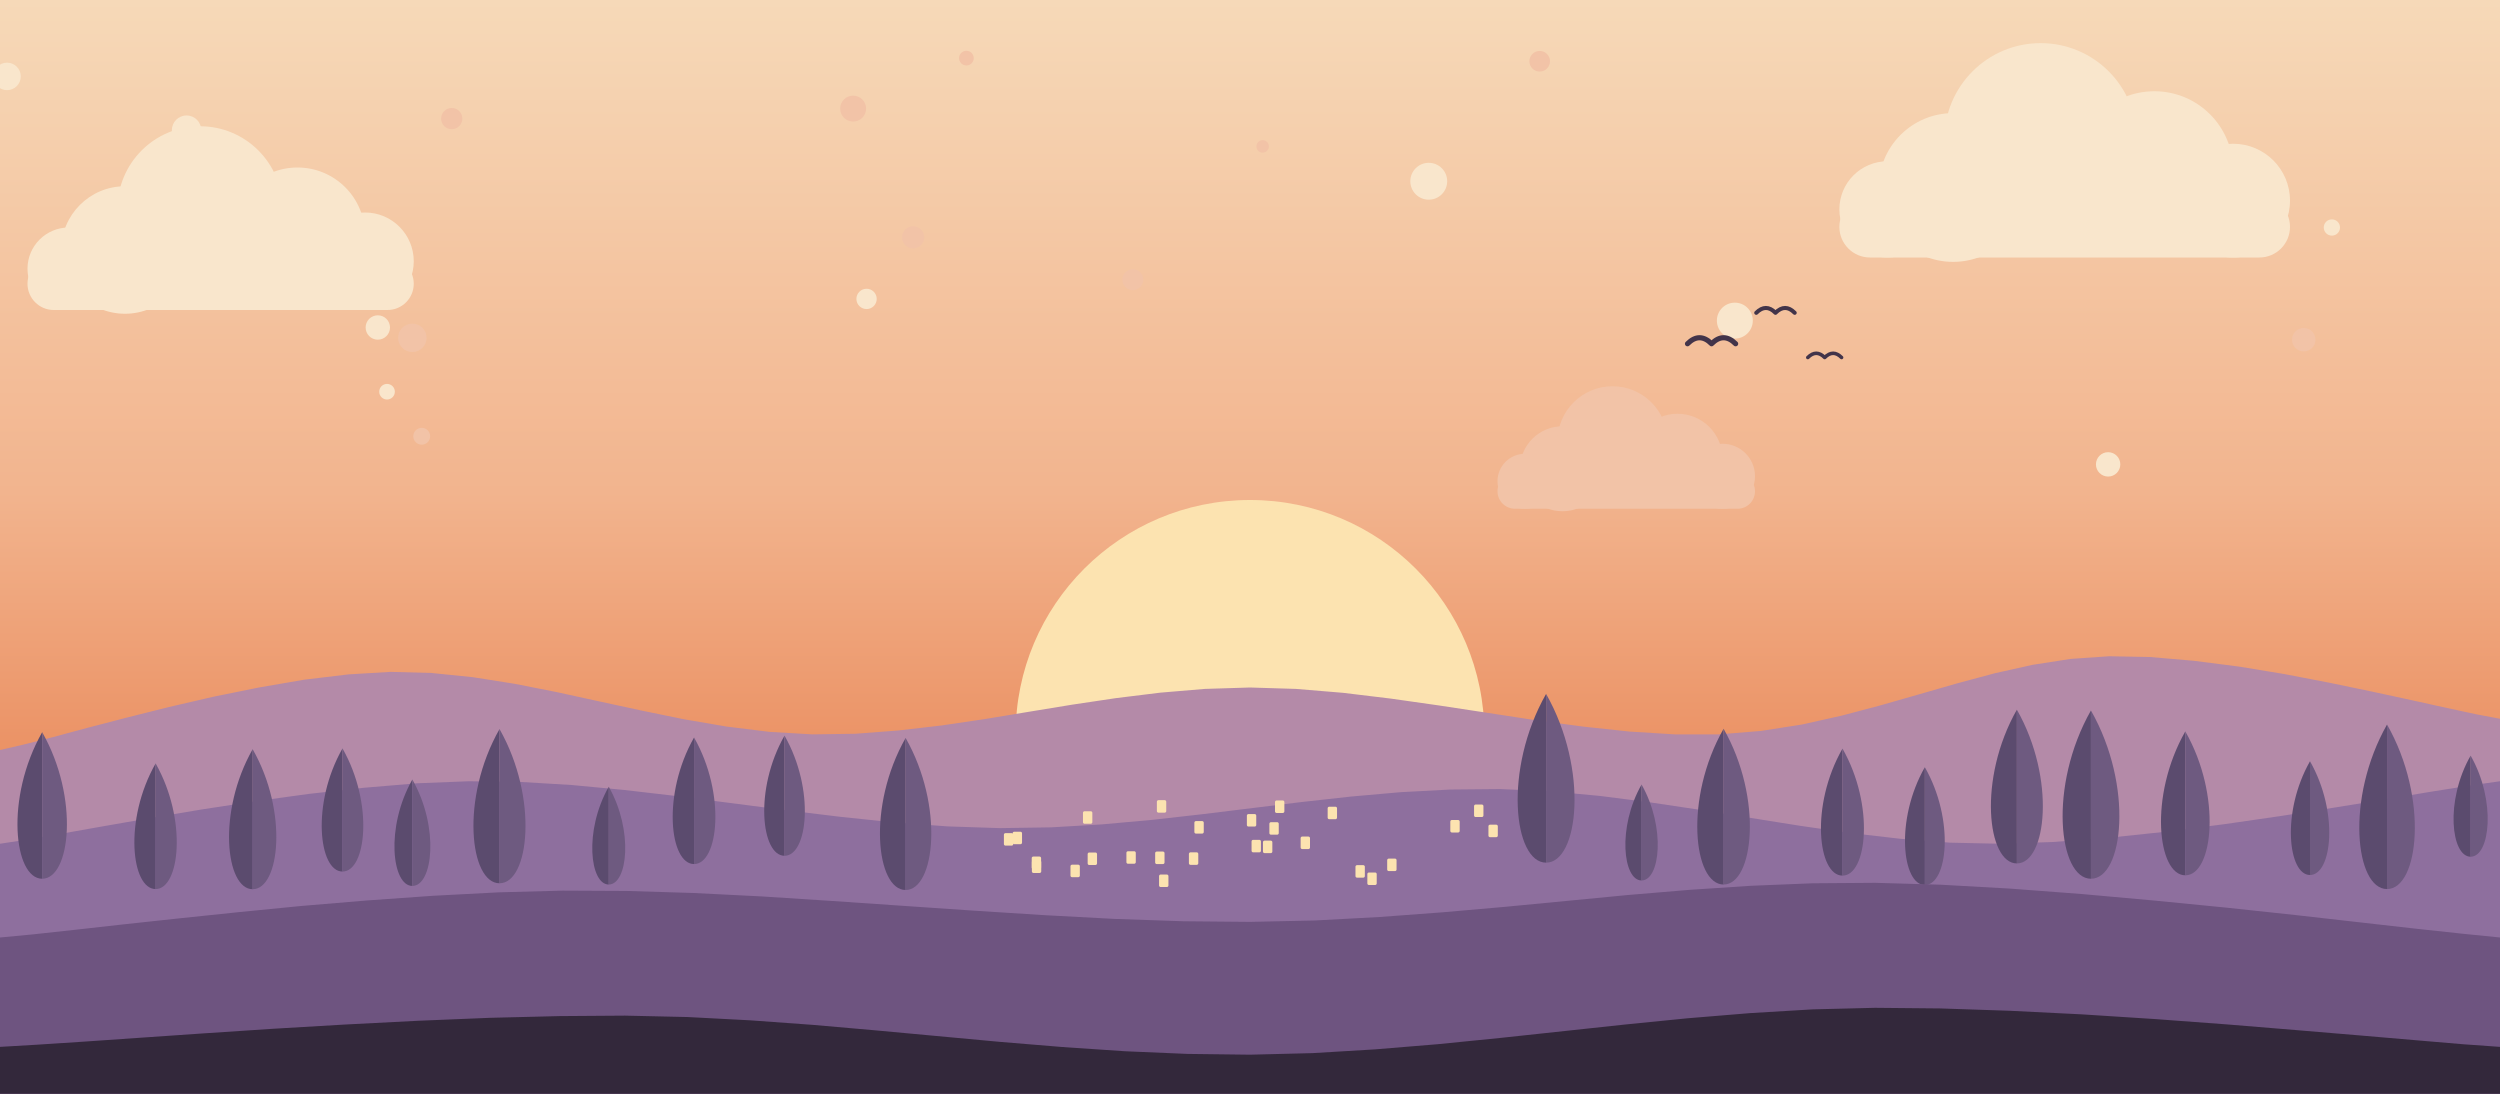
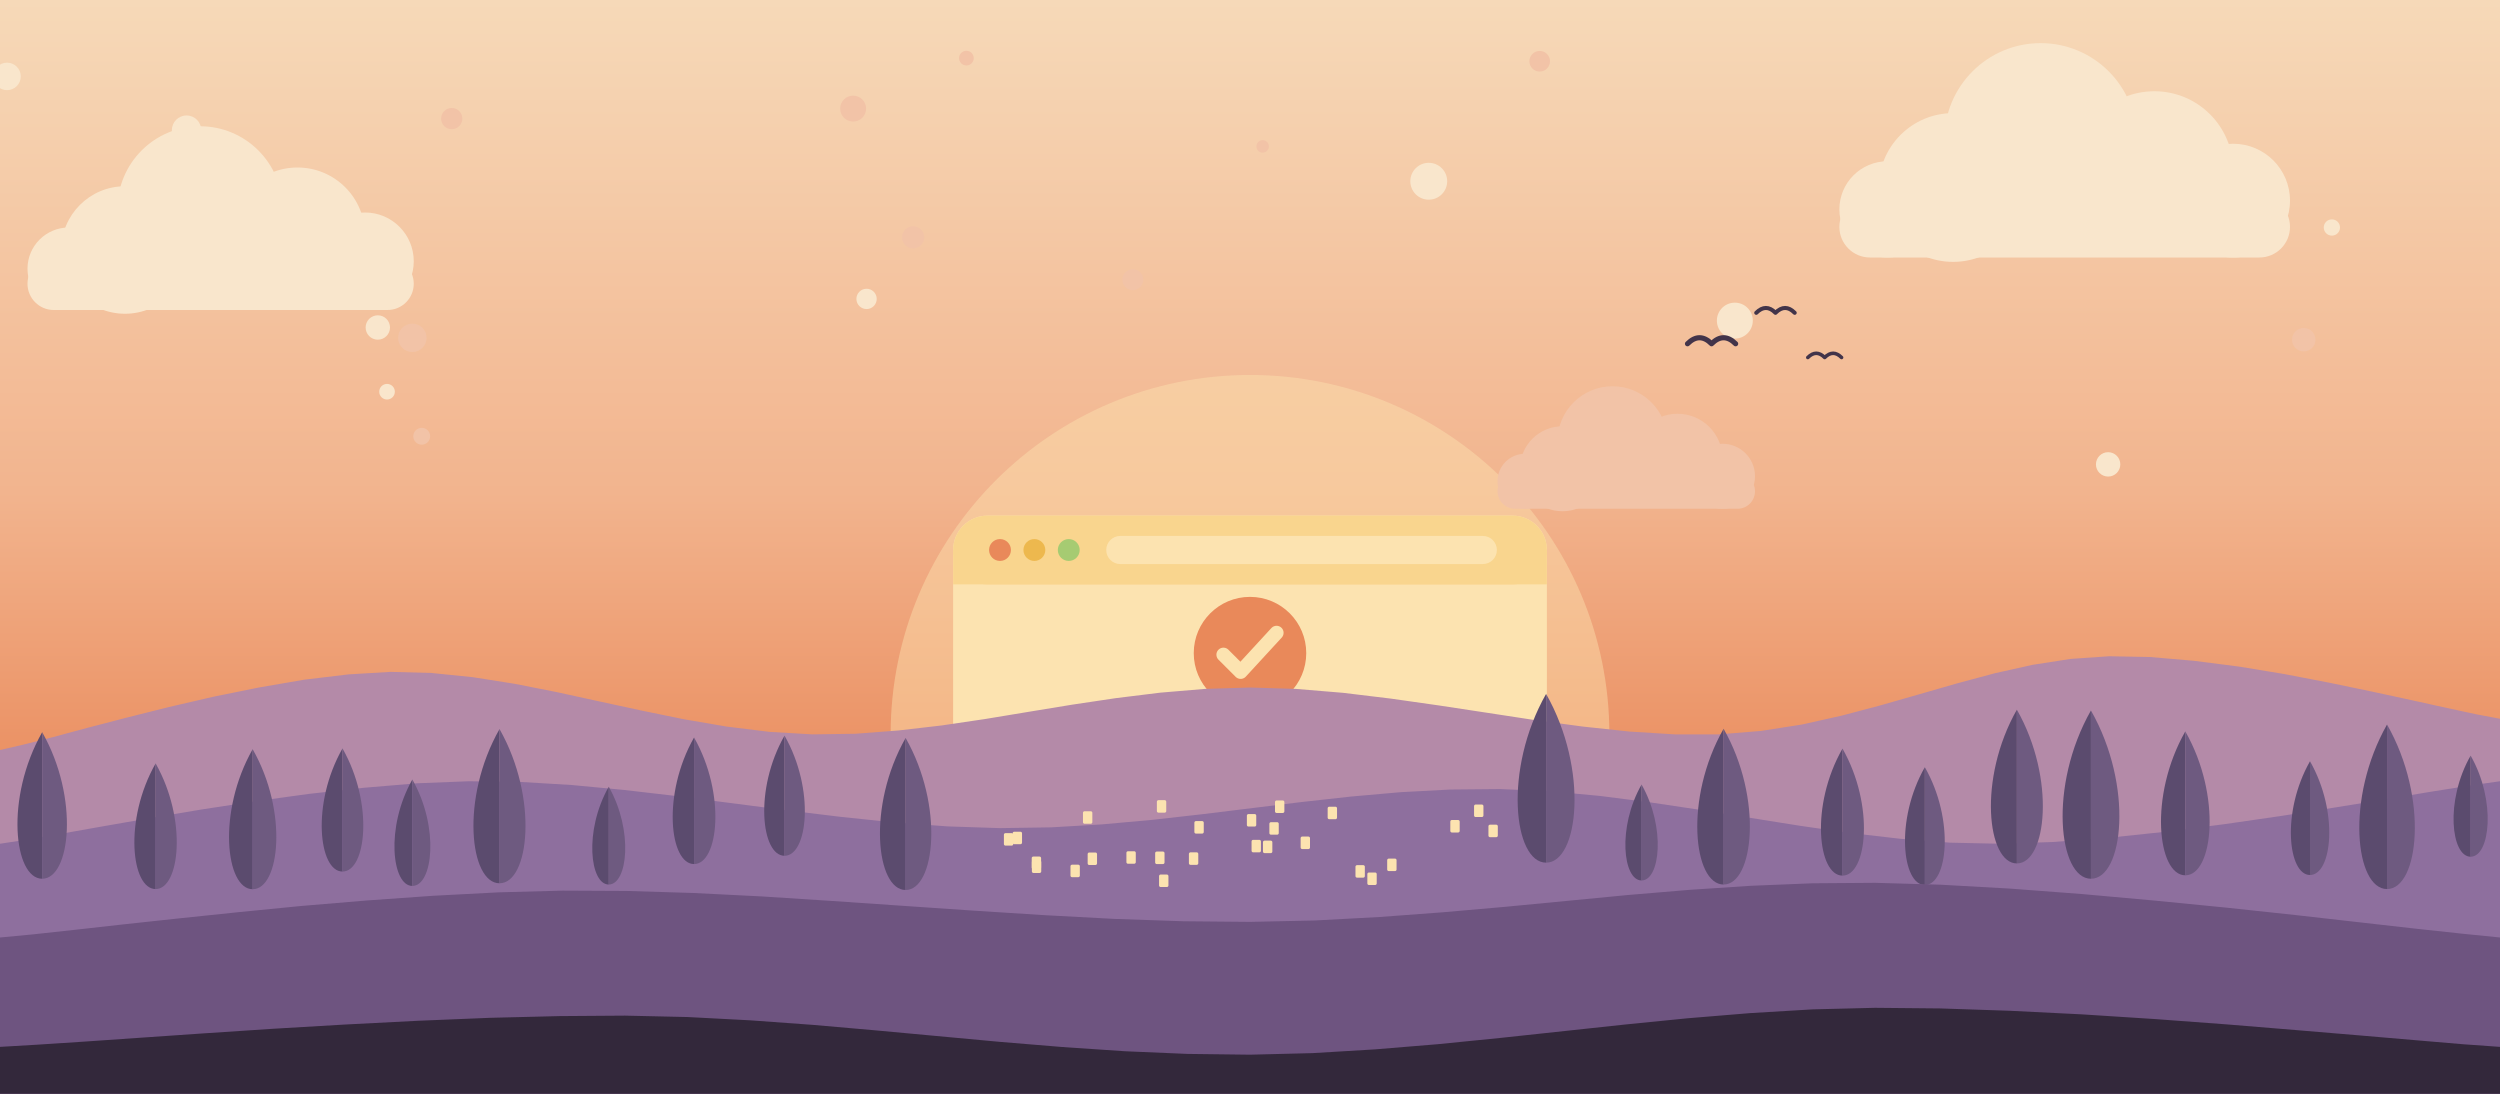
<svg xmlns="http://www.w3.org/2000/svg" viewBox="0 0 1600 700" preserveAspectRatio="xMidYMax slice">
  <style>@keyframes drift{from{transform:translateX(-30px)}to{transform:translateX(30px)}}.drift{animation:drift 24s ease-in-out infinite alternate}.drift.slow{animation-duration:38s}@media (prefers-reduced-motion:reduce){.drift{animation:none}}</style>
  <defs>
    <linearGradient id="ss-sky" x1="0" y1="0" x2="0" y2="1">
      <stop offset="0" stop-color="#F6D9B8" />
      <stop offset="0.45" stop-color="#F2B48E" />
      <stop offset="0.75" stop-color="#E9895A" />
    </linearGradient>
  </defs>
  <rect width="1600" height="700" fill="url(#ss-sky)" />
-   <circle cx="800" cy="470" r="150" fill="#FCE3B0" />
+   <circle cx="800" cy="470" r="230" fill="#FCE3B0" opacity=".45" />
+   <rect x="610" y="330" width="380" height="250" rx="22" fill="#FCE3B0" />
+   <rect x="610" y="330" width="380" height="44" rx="22" fill="#F9D58E" />
+   <rect x="610" y="352" width="380" height="22" fill="#F9D58E" />
+   <circle cx="640" cy="352" r="7" fill="#E9895A" />
+   <circle cx="662" cy="352" r="7" fill="#EDB84E" />
+   <circle cx="684" cy="352" r="7" fill="#A6CB72" />
+   <rect x="708" y="343" width="250" height="18" rx="9" fill="#FCE3B0" />
+   <circle cx="800" cy="418" r="36" fill="#E9895A" />
+   <path d="M783,419 l11,11 l23,-25" stroke="#FCE3B0" stroke-width="9" fill="none" stroke-linecap="round" stroke-linejoin="round" />
  <circle cx="263.9" cy="216.2" r="9.1" fill="#F2C3A7" />
  <circle cx="1349.2" cy="297.2" r="7.8" fill="#F9E6CC" />
  <circle cx="808.1" cy="93.7" r="4" fill="#F2C3A7" />
  <circle cx="1492.4" cy="145.6" r="5.2" fill="#F9E6CC" />
  <circle cx="1474.4" cy="217.4" r="7.5" fill="#F2C3A7" />
  <circle cx="985.4" cy="39.2" r="6.6" fill="#F2C3A7" />
  <circle cx="1110.3" cy="205.2" r="11.5" fill="#F9E6CC" />
  <circle cx="247.7" cy="250.7" r="5" fill="#F9E6CC" />
  <circle cx="725" cy="179" r="6.7" fill="#F2C3A7" />
  <circle cx="241.8" cy="209.6" r="7.8" fill="#F9E6CC" />
  <circle cx="119.4" cy="83.3" r="9.4" fill="#F9E6CC" />
  <circle cx="196" cy="158.6" r="10.6" fill="#F9E6CC" />
  <circle cx="546" cy="69.5" r="8.3" fill="#F2C3A7" />
  <circle cx="584.4" cy="151.9" r="7.1" fill="#F2C3A7" />
  <circle cx="618.5" cy="37.2" r="4.7" fill="#F2C3A7" />
  <circle cx="4.5" cy="48.9" r="8.8" fill="#F9E6CC" />
  <circle cx="914.4" cy="116" r="11.8" fill="#F9E6CC" />
  <circle cx="289.1" cy="75.9" r="6.8" fill="#F2C3A7" />
  <circle cx="554.6" cy="191.3" r="6.5" fill="#F9E6CC" />
  <circle cx="269.9" cy="279.2" r="5.4" fill="#F2C3A7" />
  <g fill="#F9E6CC" class="drift">
    <circle cx="80" cy="160" r="40.8" />
    <circle cx="128" cy="133.6" r="52.8" />
    <circle cx="190.4" cy="150.4" r="43.2" />
    <circle cx="233.6" cy="167.2" r="31.2" />
    <circle cx="44" cy="172" r="26.4" />
    <rect x="17.6" y="164.8" width="247.2" height="33.6" rx="16.8" />
  </g>
  <g fill="#F9E6CC" class="drift slow">
    <circle cx="1250" cy="120" r="47.6" />
    <circle cx="1306" cy="89.2" r="61.6" />
    <circle cx="1378.8" cy="108.8" r="50.4" />
    <circle cx="1429.2" cy="128.4" r="36.4" />
    <circle cx="1208" cy="134" r="30.8" />
    <rect x="1177.2" y="125.6" width="288.4" height="39.2" rx="19.6" />
  </g>
  <g fill="#F2C3A7" class="drift">
    <circle cx="1000" cy="300" r="27.2" />
    <circle cx="1032" cy="282.4" r="35.2" />
    <circle cx="1073.6" cy="293.6" r="28.8" />
    <circle cx="1102.4" cy="304.8" r="20.8" />
    <circle cx="976" cy="308" r="17.6" />
    <rect x="958.4" y="303.2" width="164.8" height="22.4" rx="11.2" />
  </g>
  <g>
    <path d="M1080,220 q7.7,-7.7 15.4,0 q7.7,-7.7 15.4,0" fill="none" stroke="#42344A" stroke-width="3.3" stroke-linecap="round" stroke-linejoin="round" />
    <path d="M1124,200.2 q6.2,-6.2 12.3,0 q6.2,-6.2 12.3,0" fill="none" stroke="#42344A" stroke-width="2.6" stroke-linecap="round" stroke-linejoin="round" />
    <path d="M1157,228.8 q5.4,-5.4 10.8,0 q5.4,-5.4 10.8,0" fill="none" stroke="#42344A" stroke-width="2.3" stroke-linecap="round" stroke-linejoin="round" />
  </g>
  <path d="M0,2000 L0,480 L14.8,476.6 L33.7,471.8 L56,465.8 L81,459.3 L108.1,452.5 L136.6,445.9 L165.7,440 L194.7,435 L223.1,431.6 L250,430 L276.1,430.7 L302.6,433.4 L329.2,437.6 L356.1,442.9 L383.1,448.8 L410.3,454.7 L437.6,460.3 L465,465 L492.5,468.4 L520,470 L547.5,469.6 L575,467.5 L602.6,464.3 L630.3,460.2 L658.1,455.6 L686.1,451 L714.2,446.8 L742.6,443.3 L771.1,440.9 L800,440 L829.4,440.9 L859.5,443.4 L890.1,447.1 L921,451.5 L951.9,456.2 L982.6,460.9 L1013,465 L1042.9,468.2 L1071.9,470 L1100,470 L1127,467.8 L1153.2,463.7 L1178.7,458 L1203.6,451.4 L1228.1,444.4 L1252.4,437.4 L1276.6,430.9 L1300.8,425.5 L1325.2,421.7 L1350,420 L1376.1,420.5 L1404,422.9 L1432.9,426.6 L1462,431.4 L1490.6,436.9 L1518,442.6 L1543.4,448.1 L1566,453.1 L1585.1,457.2 L1600,460 L1600,2000 Z" fill="#B48AA8" />
  <path d="M0,2000 L0,540 L17.7,537.3 L40.2,533.4 L66.7,528.7 L96.5,523.5 L128.8,518.1 L162.7,512.9 L197.6,508.1 L232.6,504.2 L267,501.3 L300,500 L332.5,500.4 L365.8,502.4 L399.7,505.6 L434.1,509.6 L468.8,514.1 L503.5,518.6 L538.2,522.8 L572.6,526.4 L606.6,528.9 L640,530 L672.8,529.5 L705.3,527.6 L737.5,524.7 L769.4,521.1 L801.2,517.2 L833,513.3 L864.6,509.8 L896.3,507 L928.1,505.3 L960,505 L992,506.4 L1024,509.4 L1056,513.5 L1088,518.3 L1120,523.4 L1152,528.5 L1184,533.1 L1216,536.8 L1248,539.3 L1280,540 L1313.4,538.9 L1349.1,536.2 L1386.1,532.3 L1423.4,527.5 L1460,522.2 L1495,516.7 L1527.5,511.4 L1556.5,506.6 L1581,502.7 L1600,500 L1600,2000 Z" fill="#8E6F9E" />
  <path d="M27,468.6 C3,510.8 9,562.4 27,562.4 Z" fill="#5B4B6E" />
  <path d="M27,468.6 C51,510.8 45,562.4 27,562.4 Z" fill="#6E5A80" />
  <path d="M99.6,488.6 C79,524.8 84.1,569 99.6,569 Z" fill="#5B4B6E" />
  <path d="M99.6,488.6 C120.1,524.8 115,569 99.6,569 Z" fill="#6E5A80" />
  <path d="M161.7,479.5 C138.8,519.8 144.5,569.1 161.7,569.1 Z" fill="#5B4B6E" />
  <path d="M161.7,479.5 C184.7,519.8 178.9,569.1 161.7,569.1 Z" fill="#6E5A80" />
  <path d="M219.2,479 C199,514.5 204.1,557.8 219.2,557.8 Z" fill="#5B4B6E" />
  <path d="M219.2,479 C239.4,514.5 234.3,557.8 219.2,557.8 Z" fill="#6E5A80" />
  <path d="M263.9,498.9 C246.5,529.6 250.9,567 263.9,567 Z" fill="#5B4B6E" />
  <path d="M263.9,498.9 C281.4,529.6 277,567 263.9,567 Z" fill="#6E5A80" />
  <path d="M319.7,466.6 C294.4,511 300.7,565.3 319.7,565.3 Z" fill="#5B4B6E" />
  <path d="M319.7,466.6 C344.9,511 338.6,565.3 319.7,565.3 Z" fill="#6E5A80" />
  <path d="M389.6,503.5 C373.6,531.7 377.6,566.1 389.6,566.1 Z" fill="#5B4B6E" />
  <path d="M389.6,503.5 C405.6,531.7 401.6,566.1 389.6,566.1 Z" fill="#6E5A80" />
  <path d="M444.2,472 C423.5,508.4 428.6,553 444.2,553 Z" fill="#5B4B6E" />
  <path d="M444.2,472 C464.9,508.4 459.7,553 444.2,553 Z" fill="#6E5A80" />
  <path d="M502.1,470.8 C482.4,505.4 487.3,547.7 502.1,547.7 Z" fill="#5B4B6E" />
  <path d="M502.1,470.8 C521.8,505.4 516.9,547.7 502.1,547.7 Z" fill="#6E5A80" />
  <path d="M579.6,472.3 C554.7,516.1 560.9,569.6 579.6,569.6 Z" fill="#5B4B6E" />
  <path d="M579.6,472.3 C604.5,516.1 598.3,569.6 579.6,569.6 Z" fill="#6E5A80" />
  <path d="M989.5,444.1 C961.9,492.7 968.8,552.1 989.5,552.1 Z" fill="#5B4B6E" />
  <path d="M989.5,444.1 C1017.1,492.7 1010.2,552.1 989.5,552.1 Z" fill="#6E5A80" />
  <path d="M1050.6,502.1 C1034.9,529.7 1038.8,563.5 1050.6,563.5 Z" fill="#5B4B6E" />
  <path d="M1050.6,502.1 C1066.3,529.7 1062.4,563.5 1050.6,563.5 Z" fill="#6E5A80" />
  <path d="M1103.1,466.4 C1077.6,511.2 1083.9,566.1 1103.1,566.1 Z" fill="#5B4B6E" />
  <path d="M1103.1,466.4 C1128.6,511.2 1122.2,566.1 1103.1,566.1 Z" fill="#6E5A80" />
  <path d="M1179.2,479.1 C1158.3,515.7 1163.5,560.4 1179.2,560.4 Z" fill="#5B4B6E" />
  <path d="M1179.2,479.1 C1200,515.7 1194.8,560.4 1179.2,560.4 Z" fill="#6E5A80" />
  <path d="M1231.9,491 C1212.6,524.9 1217.5,566.4 1231.9,566.4 Z" fill="#5B4B6E" />
  <path d="M1231.9,491 C1251.2,524.9 1246.4,566.4 1231.9,566.4 Z" fill="#6E5A80" />
  <path d="M1290.8,454.2 C1265.6,498.5 1271.9,552.6 1290.8,552.6 Z" fill="#5B4B6E" />
  <path d="M1290.8,454.2 C1316,498.5 1309.7,552.6 1290.8,552.6 Z" fill="#6E5A80" />
  <path d="M1338.2,454.7 C1310.7,503.2 1317.6,562.4 1338.2,562.4 Z" fill="#5B4B6E" />
  <path d="M1338.2,454.7 C1365.8,503.2 1358.9,562.4 1338.2,562.4 Z" fill="#6E5A80" />
  <path d="M1398.6,468.1 C1375,509.5 1380.9,560.2 1398.6,560.2 Z" fill="#5B4B6E" />
  <path d="M1398.6,468.1 C1422.2,509.5 1416.3,560.2 1398.6,560.2 Z" fill="#6E5A80" />
  <path d="M1478.4,487.2 C1459.8,520 1464.5,560 1478.4,560 Z" fill="#5B4B6E" />
  <path d="M1478.4,487.2 C1497.1,520 1492.4,560 1478.4,560 Z" fill="#6E5A80" />
  <path d="M1527.7,463.7 C1500.8,511.1 1507.5,569 1527.7,569 Z" fill="#5B4B6E" />
  <path d="M1527.7,463.7 C1554.7,511.1 1547.9,569 1527.7,569 Z" fill="#6E5A80" />
  <path d="M1581.2,483.6 C1564.6,512.7 1568.8,548.3 1581.2,548.3 Z" fill="#5B4B6E" />
  <path d="M1581.2,483.6 C1597.8,512.7 1593.6,548.3 1581.2,548.3 Z" fill="#6E5A80" />
  <rect x="648.1" y="532.3" width="6" height="8" rx="1" fill="#FCE3B0" />
  <rect x="685.1" y="553.4" width="6" height="8" rx="1" fill="#FCE3B0" />
  <rect x="849.7" y="516.3" width="6" height="8" rx="1" fill="#FCE3B0" />
  <rect x="812.4" y="526.2" width="6" height="8" rx="1" fill="#FCE3B0" />
  <rect x="798" y="521" width="6" height="8" rx="1" fill="#FCE3B0" />
  <rect x="693.1" y="519.2" width="6" height="8" rx="1" fill="#FCE3B0" />
  <rect x="760.9" y="545.5" width="6" height="8" rx="1" fill="#FCE3B0" />
  <rect x="816" y="512.3" width="6" height="8" rx="1" fill="#FCE3B0" />
  <rect x="867.5" y="553.7" width="6" height="8" rx="1" fill="#FCE3B0" />
  <rect x="887.8" y="549.5" width="6" height="8" rx="1" fill="#FCE3B0" />
  <rect x="642.5" y="533.2" width="6" height="8" rx="1" fill="#FCE3B0" />
  <rect x="660.3" y="548.2" width="6" height="8" rx="1" fill="#FCE3B0" />
  <rect x="696.1" y="545.6" width="6" height="8" rx="1" fill="#FCE3B0" />
  <rect x="720.9" y="544.8" width="6" height="8" rx="1" fill="#FCE3B0" />
  <rect x="740.4" y="512.1" width="6" height="8" rx="1" fill="#FCE3B0" />
  <rect x="764.4" y="525.5" width="6" height="8" rx="1" fill="#FCE3B0" />
  <rect x="928.2" y="524.8" width="6" height="8" rx="1" fill="#FCE3B0" />
  <rect x="801" y="537.5" width="6" height="8" rx="1" fill="#FCE3B0" />
  <rect x="943.4" y="514.9" width="6" height="8" rx="1" fill="#FCE3B0" />
  <rect x="832.4" y="535.4" width="6" height="8" rx="1" fill="#FCE3B0" />
  <rect x="875.1" y="558.4" width="6" height="8" rx="1" fill="#FCE3B0" />
  <rect x="739.3" y="545" width="6" height="8" rx="1" fill="#FCE3B0" />
  <rect x="808.3" y="538" width="6" height="8" rx="1" fill="#FCE3B0" />
  <rect x="660.4" y="550.7" width="6" height="8" rx="1" fill="#FCE3B0" />
  <rect x="952.6" y="527.8" width="6" height="8" rx="1" fill="#FCE3B0" />
  <rect x="741.8" y="559.7" width="6" height="8" rx="1" fill="#FCE3B0" />
  <path d="M0,2000 L0,600 L21.1,598 L47.7,595.1 L79,591.6 L114.2,587.8 L152.5,583.8 L193,579.8 L234.8,576.3 L277.1,573.3 L319.1,571.1 L360,570 L400.9,570.2 L443.5,571.5 L487.4,573.7 L532.2,576.6 L577.5,579.7 L623,582.8 L668.4,585.7 L713.3,588.1 L757.3,589.6 L800,590 L841.6,589.1 L882.6,586.9 L922.9,583.9 L962.9,580.4 L1002.5,576.6 L1041.9,572.8 L1081.3,569.5 L1120.6,566.9 L1160.2,565.3 L1200,565 L1241.8,566.2 L1286.4,568.7 L1332.6,572.2 L1379.2,576.4 L1425,580.9 L1468.8,585.6 L1509.4,590.2 L1545.6,594.3 L1576.2,597.6 L1600,600 L1600,2000 Z" fill="#6E5480" />
  <path d="M0,2000 L0,670 L23.8,668.6 L54.4,666.6 L90.6,664.1 L131.2,661.3 L175,658.4 L220.8,655.7 L267.4,653.3 L313.6,651.4 L358.2,650.3 L400,650 L440,650.9 L480,653 L520,655.9 L560,659.4 L600,663.1 L640,666.8 L680,670.1 L720,672.8 L760,674.5 L800,675 L840,674 L880,671.6 L920,668.3 L960,664.3 L1000,660 L1040,655.7 L1080,651.7 L1120,648.4 L1160,646 L1200,645 L1241.8,645.4 L1286.4,646.9 L1332.6,649.2 L1379.2,652.2 L1425,655.6 L1468.8,659.2 L1509.4,662.6 L1545.6,665.7 L1576.2,668.3 L1600,670 L1600,2000 Z" fill="#33283B" />
</svg>
